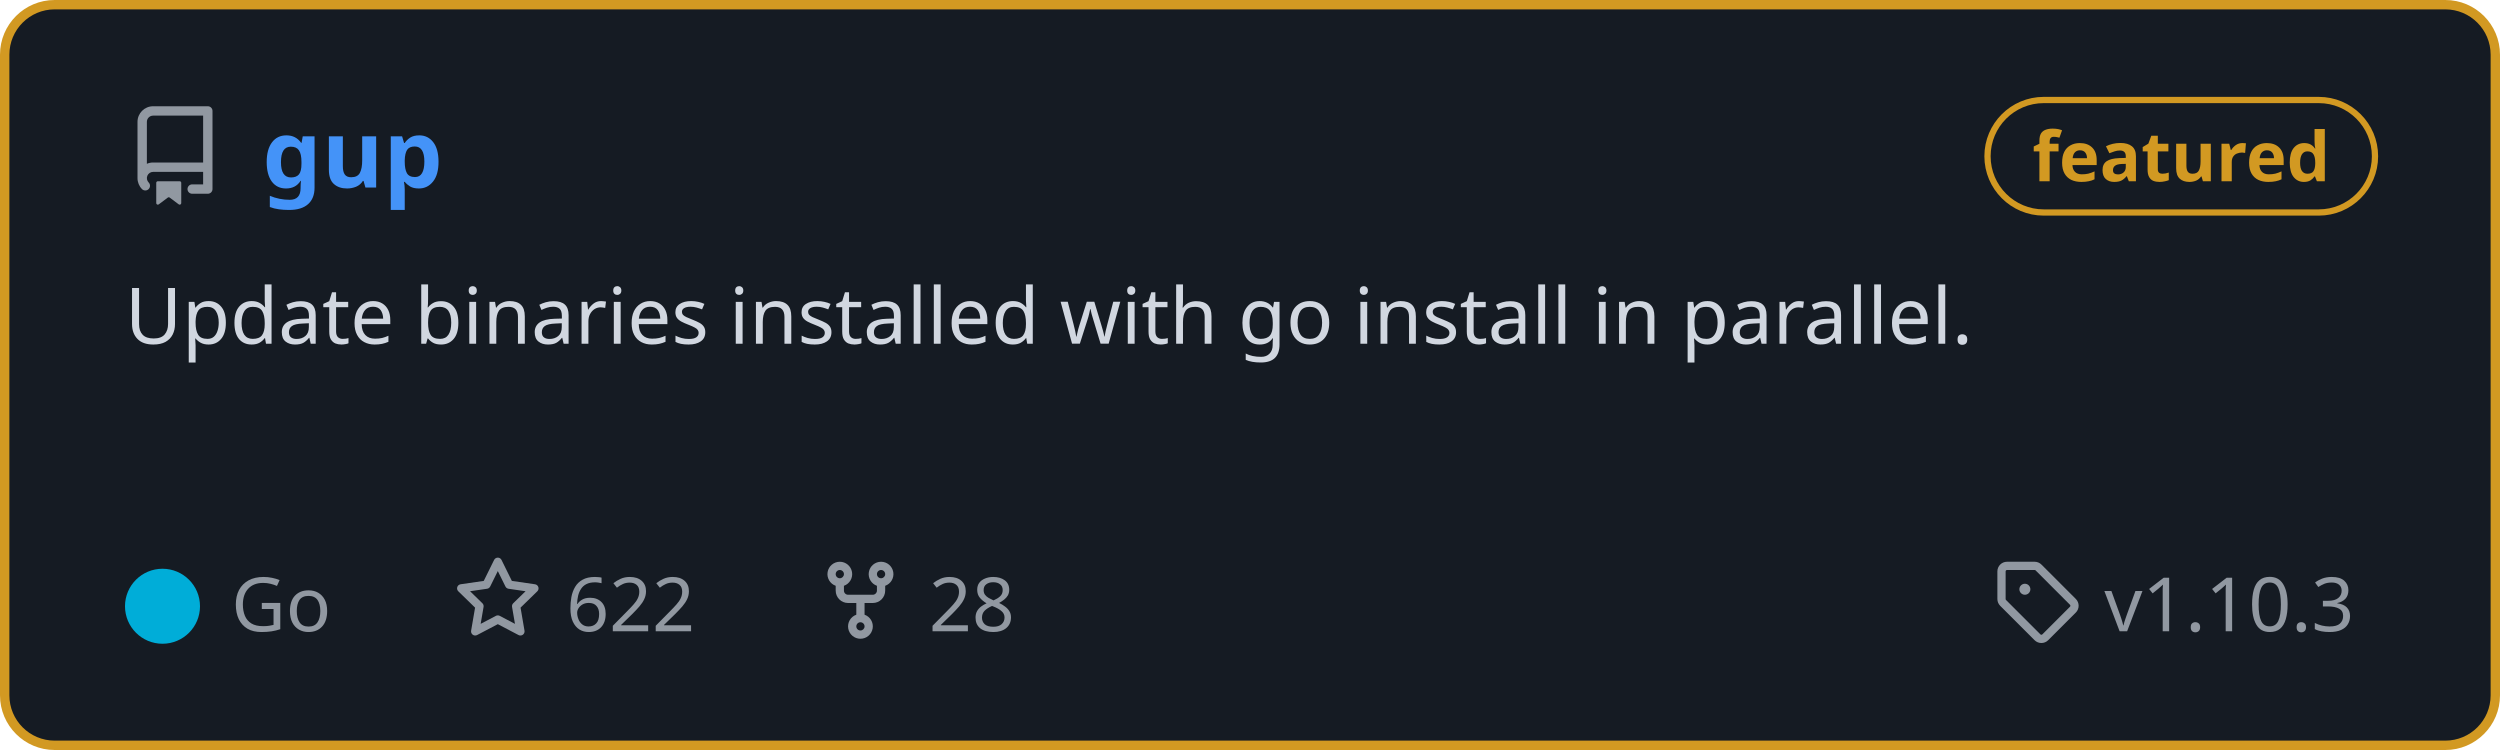
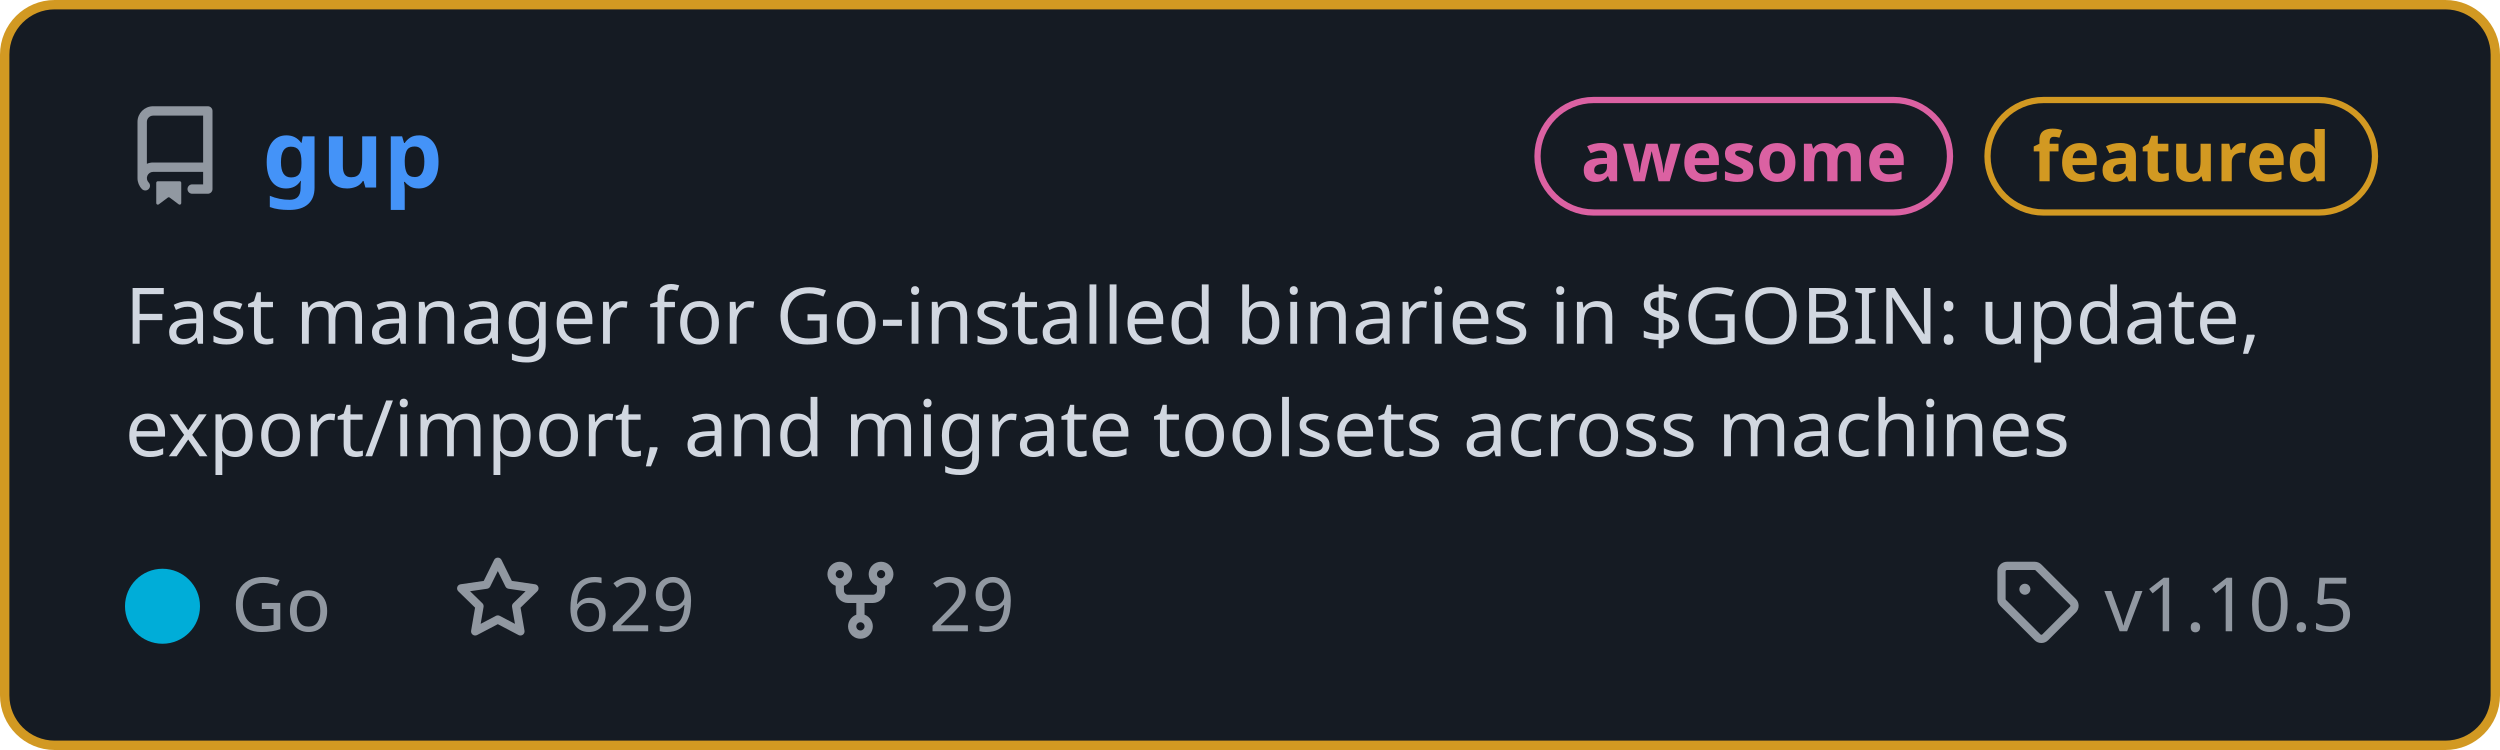
<svg xmlns="http://www.w3.org/2000/svg" width="400" height="120" viewBox="0 0 400 120" role="img" aria-label="nao1215/gup">
  <style>text{font-family:-apple-system, BlinkMacSystemFont, 'Segoe UI', 'Noto Sans', Helvetica, Arial, sans-serif}</style>
  <rect x="0.75" y="0.75" width="398.5" height="118.5" rx="8" fill="#151b23" stroke="#d29922" stroke-width="1.5" />
  <path transform="translate(20 17) scale(1)" fill="#9198a1" d="M2 2.5A2.5 2.5 0 0 1 4.5 0h8.75a.75.75 0 0 1 .75.75v12.5a.75.75 0 0 1-.75.75h-2.5a.75.75 0 0 1 0-1.5h1.75v-2h-8a1 1 0 0 0-.714 1.7.75.75 0 1 1-1.072 1.05A2.495 2.495 0 0 1 2 11.5Zm10.5-1h-8a1 1 0 0 0-1 1v6.708A2.486 2.486 0 0 1 4.5 9h8ZM5 12.25a.25.25 0 0 1 .25-.25h3.5a.25.25 0 0 1 .25.25v3.25a.25.25 0 0 1-.4.2l-1.45-1.087a.249.249 0 0 0-.3 0L5.4 15.7a.25.25 0 0 1-.4-.2Z" />
  <text x="42" y="30" font-size="15" font-weight="600" fill="#4493f8">gup</text>
  <rect x="318" y="16" width="62" height="18" rx="9" fill="none" stroke="#d29922" />
  <text x="349" y="29" font-size="11" font-weight="600" text-anchor="middle" fill="#d29922">featured</text>
-   <text x="20" y="55" font-size="12.5" fill="#d1d7e0">Update binaries installed with go install in parallel.</text>
+   <rect x="246" y="16" width="66" height="18" rx="9" fill="none" stroke="#db61a2" />
+   <text x="279" y="29" font-size="11" font-weight="600" text-anchor="middle" fill="#db61a2">awesome</text>
+   <text x="20" y="55" font-size="12.5" fill="#d1d7e0">Fast manager for Go-installed binaries in $GOBIN: update,</text>
+   <text x="20" y="73" font-size="12.5" fill="#d1d7e0">export/import, and migrate toolsets across machines</text>
  <circle cx="26" cy="97" r="6" fill="#00ADD8" />
  <text x="37" y="101" font-size="12" fill="#9198a1">Go</text>
  <path transform="translate(72.61 89) scale(0.88)" fill="#9198a1" d="M8 .25a.75.75 0 0 1 .673.418l1.882 3.815 4.21.612a.75.75 0 0 1 .416 1.279l-3.046 2.97.719 4.192a.751.751 0 0 1-1.088.791L8 12.347l-3.766 1.98a.75.75 0 0 1-1.088-.79l.72-4.194L.818 6.374a.75.75 0 0 1 .416-1.28l4.21-.611L7.327.668A.75.75 0 0 1 8 .25Zm0 2.445L6.615 5.5a.75.75 0 0 1-.564.41l-3.097.45 2.24 2.184a.75.75 0 0 1 .216.664l-.528 3.084 2.769-1.456a.75.75 0 0 1 .698 0l2.77 1.456-.53-3.084a.75.75 0 0 1 .216-.664l2.24-2.183-3.096-.45a.75.75 0 0 1-.564-.41L8 2.694Z" />
-   <text x="90.61" y="101" font-size="12" fill="#9198a1">622</text>
+   <text x="90.61" y="101" font-size="12" fill="#9198a1">629</text>
  <path transform="translate(130.63 89) scale(0.88)" fill="#9198a1" d="M5 5.372v.878c0 .414.336.75.75.75h4.5a.75.75 0 0 0 .75-.75v-.878a2.25 2.25 0 1 1 1.5 0v.878a2.25 2.25 0 0 1-2.25 2.25h-1.5v2.128a2.251 2.251 0 1 1-1.5 0V8.5h-1.5A2.25 2.25 0 0 1 3.5 6.25v-.878a2.25 2.25 0 1 1 1.5 0ZM5 3.25a.75.75 0 1 0-1.5 0 .75.75 0 0 0 1.5 0Zm6.75.75a.75.75 0 1 0 0-1.5.75.75 0 0 0 0 1.5Zm-3 8.75a.75.75 0 1 0-1.5 0 .75.75 0 0 0 1.5 0Z" />
-   <text x="148.63" y="101" font-size="12" fill="#9198a1">28</text>
+   <text x="148.63" y="101" font-size="12" fill="#9198a1">29</text>
  <path transform="translate(318.7 89) scale(0.88)" fill="#9198a1" d="M1 7.775V2.75C1 1.784 1.784 1 2.75 1h5.025c.464 0 .91.184 1.238.513l6.25 6.25a1.75 1.75 0 0 1 0 2.474l-5.026 5.026a1.75 1.75 0 0 1-2.474 0l-6.25-6.25A1.752 1.752 0 0 1 1 7.775Zm1.5 0c0 .066.026.13.073.177l6.25 6.25a.25.25 0 0 0 .354 0l5.025-5.025a.25.25 0 0 0 0-.354l-6.25-6.25a.25.25 0 0 0-.177-.073H2.75a.25.25 0 0 0-.25.25ZM6 5a1 1 0 1 1 0 2 1 1 0 0 1 0-2Z" />
-   <text x="336.7" y="101" font-size="12" fill="#9198a1">v1.10.3</text>
+   <text x="336.7" y="101" font-size="12" fill="#9198a1">v1.10.5</text>
</svg>
